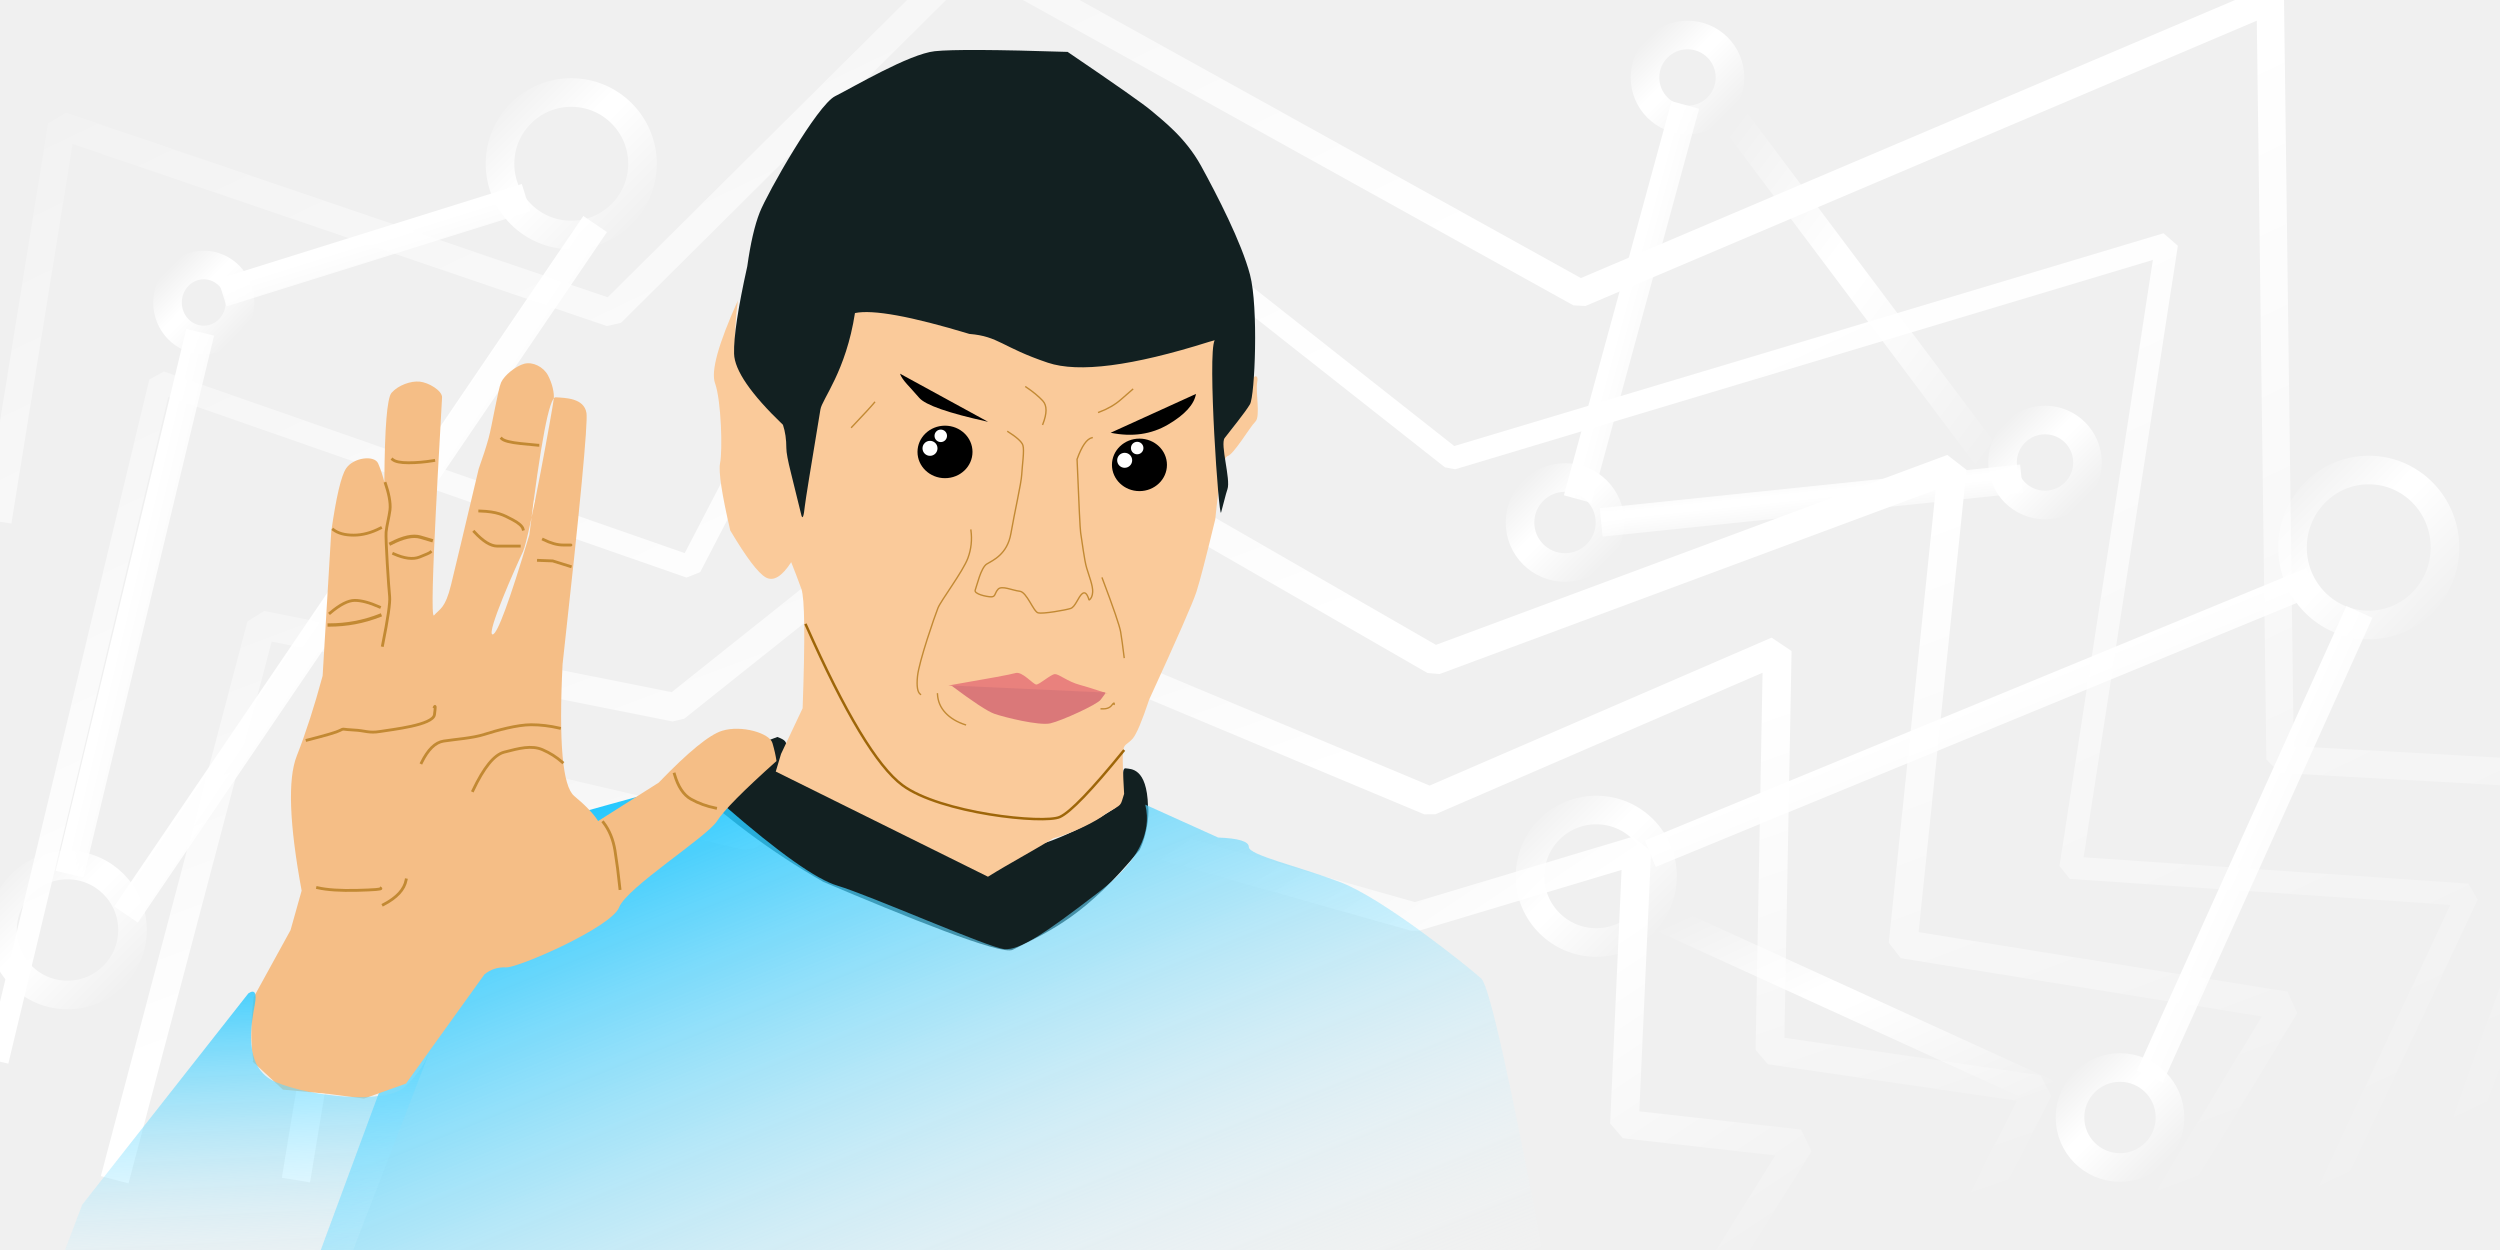
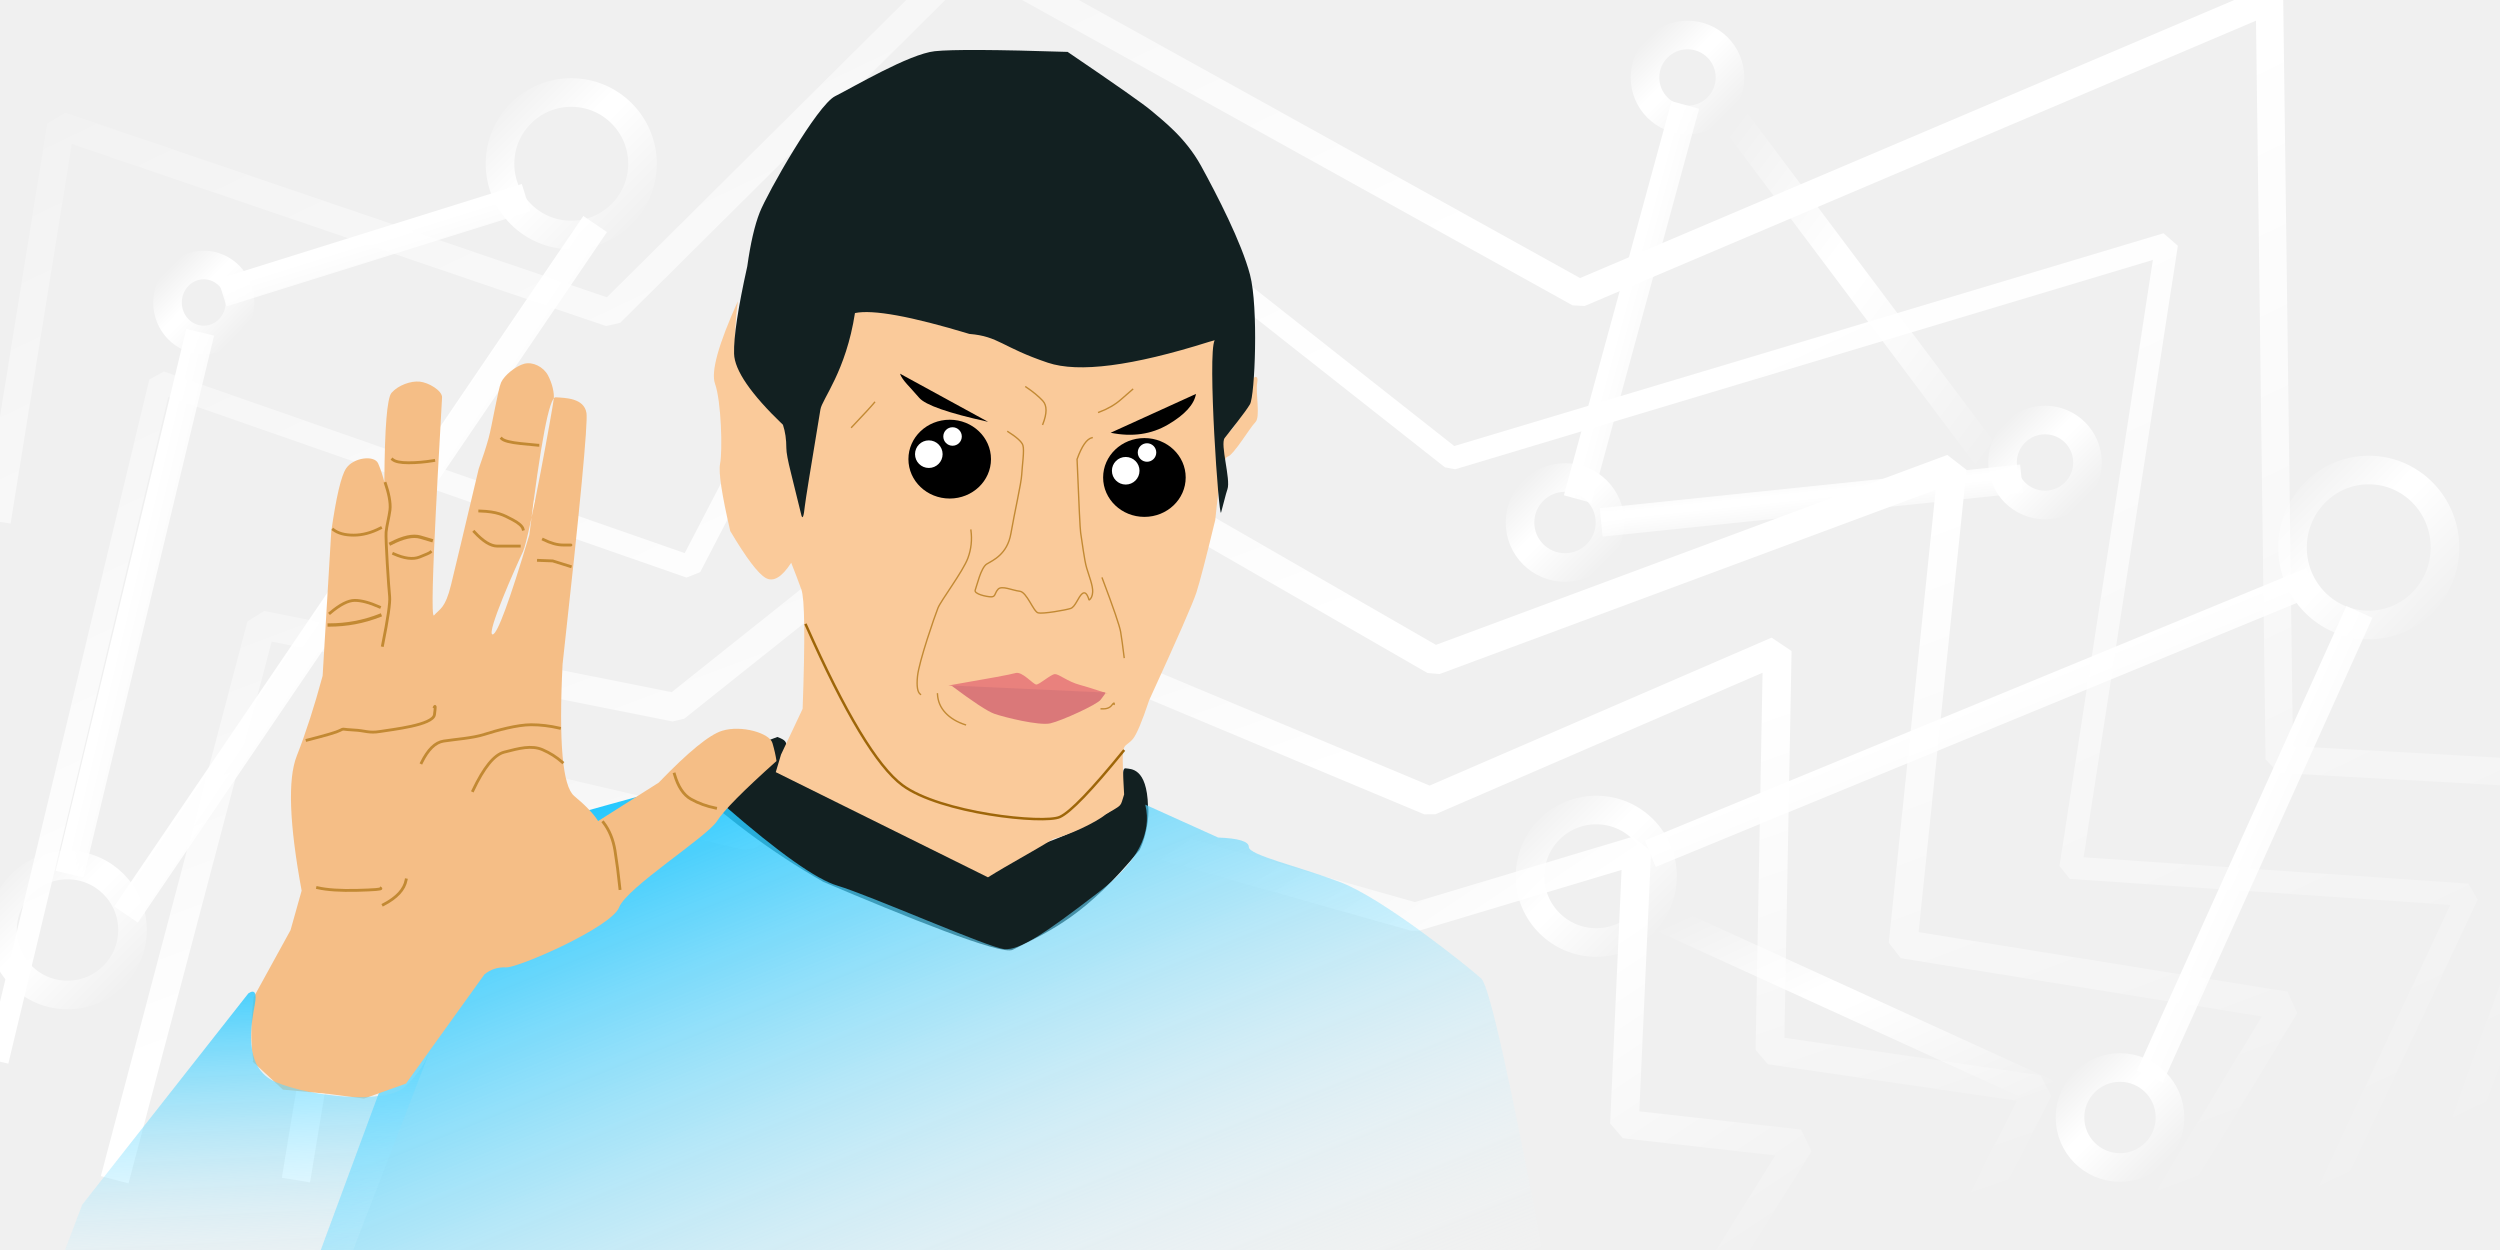
<svg xmlns="http://www.w3.org/2000/svg" width="1000pt" height="500pt" viewBox="0 0 1000 500">
  <defs>
    <linearGradient id="gradient0" gradientUnits="objectBoundingBox" x1="0" y1="0" x2="1" y2="1" spreadMethod="pad">
      <stop stop-color="#ffffff" offset="0.029" stop-opacity="0" />
      <stop stop-color="#ffffff" offset="0.397" stop-opacity="1" />
      <stop stop-color="#ffffff" offset="0.467" stop-opacity="1" />
      <stop stop-color="#ffffff" offset="0.95" stop-opacity="0" />
    </linearGradient>
    <linearGradient id="gradient1" gradientUnits="objectBoundingBox" x1="0" y1="0" x2="1" y2="1" spreadMethod="pad">
      <stop stop-color="#ffffff" offset="0.029" stop-opacity="0" />
      <stop stop-color="#ffffff" offset="0.397" stop-opacity="1" />
      <stop stop-color="#ffffff" offset="0.467" stop-opacity="1" />
      <stop stop-color="#ffffff" offset="0.95" stop-opacity="0" />
    </linearGradient>
    <linearGradient id="gradient2" gradientUnits="objectBoundingBox" x1="0" y1="0" x2="1" y2="1" spreadMethod="pad">
      <stop stop-color="#ffffff" offset="0.029" stop-opacity="0" />
      <stop stop-color="#ffffff" offset="0.397" stop-opacity="1" />
      <stop stop-color="#ffffff" offset="0.467" stop-opacity="1" />
      <stop stop-color="#ffffff" offset="0.95" stop-opacity="0" />
    </linearGradient>
    <linearGradient id="gradient3" gradientUnits="objectBoundingBox" x1="0" y1="0" x2="1" y2="1" spreadMethod="pad">
      <stop stop-color="#ffffff" offset="0.029" stop-opacity="0" />
      <stop stop-color="#ffffff" offset="0.397" stop-opacity="1" />
      <stop stop-color="#ffffff" offset="0.467" stop-opacity="1" />
      <stop stop-color="#ffffff" offset="0.95" stop-opacity="0" />
    </linearGradient>
    <linearGradient id="gradient4" gradientUnits="objectBoundingBox" x1="0" y1="0" x2="1" y2="1" spreadMethod="pad">
      <stop stop-color="#ffffff" offset="0.029" stop-opacity="0" />
      <stop stop-color="#ffffff" offset="0.397" stop-opacity="1" />
      <stop stop-color="#ffffff" offset="0.467" stop-opacity="1" />
      <stop stop-color="#ffffff" offset="0.95" stop-opacity="0" />
    </linearGradient>
    <linearGradient id="gradient5" gradientUnits="objectBoundingBox" x1="0" y1="0" x2="1" y2="1" spreadMethod="pad">
      <stop stop-color="#ffffff" offset="0.029" stop-opacity="0" />
      <stop stop-color="#ffffff" offset="0.397" stop-opacity="1" />
      <stop stop-color="#ffffff" offset="0.467" stop-opacity="1" />
      <stop stop-color="#ffffff" offset="0.95" stop-opacity="0" />
    </linearGradient>
    <linearGradient id="gradient6" gradientUnits="objectBoundingBox" x1="0" y1="0" x2="1" y2="1" spreadMethod="pad">
      <stop stop-color="#ffffff" offset="0.029" stop-opacity="0" />
      <stop stop-color="#ffffff" offset="0.397" stop-opacity="1" />
      <stop stop-color="#ffffff" offset="0.467" stop-opacity="1" />
      <stop stop-color="#ffffff" offset="0.95" stop-opacity="0" />
    </linearGradient>
    <linearGradient id="gradient7" gradientUnits="objectBoundingBox" x1="0" y1="0" x2="1" y2="1" spreadMethod="pad">
      <stop stop-color="#ffffff" offset="0.029" stop-opacity="0" />
      <stop stop-color="#ffffff" offset="0.397" stop-opacity="1" />
      <stop stop-color="#ffffff" offset="0.467" stop-opacity="1" />
      <stop stop-color="#ffffff" offset="0.95" stop-opacity="0" />
    </linearGradient>
    <linearGradient id="gradient8" gradientUnits="objectBoundingBox" x1="0" y1="0" x2="1" y2="1" spreadMethod="pad">
      <stop stop-color="#ffffff" offset="0.029" stop-opacity="0" />
      <stop stop-color="#ffffff" offset="0.397" stop-opacity="1" />
      <stop stop-color="#ffffff" offset="0.467" stop-opacity="1" />
      <stop stop-color="#ffffff" offset="0.95" stop-opacity="0" />
    </linearGradient>
    <linearGradient id="gradient9" gradientUnits="objectBoundingBox" x1="0" y1="0" x2="1" y2="1" spreadMethod="pad">
      <stop stop-color="#ffffff" offset="0.029" stop-opacity="0" />
      <stop stop-color="#ffffff" offset="0.397" stop-opacity="1" />
      <stop stop-color="#ffffff" offset="0.467" stop-opacity="1" />
      <stop stop-color="#ffffff" offset="0.95" stop-opacity="0" />
    </linearGradient>
    <linearGradient id="gradient10" gradientUnits="objectBoundingBox" x1="0" y1="0" x2="1" y2="1" spreadMethod="pad">
      <stop stop-color="#ffffff" offset="0.029" stop-opacity="0" />
      <stop stop-color="#ffffff" offset="0.397" stop-opacity="1" />
      <stop stop-color="#ffffff" offset="0.467" stop-opacity="1" />
      <stop stop-color="#ffffff" offset="0.95" stop-opacity="0" />
    </linearGradient>
    <linearGradient id="gradient11" gradientUnits="objectBoundingBox" x1="0" y1="0" x2="1" y2="1" spreadMethod="pad">
      <stop stop-color="#ffffff" offset="0.029" stop-opacity="0" />
      <stop stop-color="#ffffff" offset="0.397" stop-opacity="1" />
      <stop stop-color="#ffffff" offset="0.467" stop-opacity="1" />
      <stop stop-color="#ffffff" offset="0.95" stop-opacity="0" />
    </linearGradient>
    <linearGradient id="gradient12" gradientUnits="objectBoundingBox" x1="0" y1="0" x2="1" y2="1" spreadMethod="pad">
      <stop stop-color="#ffffff" offset="0.029" stop-opacity="0" />
      <stop stop-color="#ffffff" offset="0.397" stop-opacity="1" />
      <stop stop-color="#ffffff" offset="0.467" stop-opacity="1" />
      <stop stop-color="#ffffff" offset="0.95" stop-opacity="0" />
    </linearGradient>
    <linearGradient id="gradient13" gradientUnits="objectBoundingBox" x1="0" y1="0" x2="1" y2="1" spreadMethod="pad">
      <stop stop-color="#ffffff" offset="0.029" stop-opacity="0" />
      <stop stop-color="#ffffff" offset="0.397" stop-opacity="1" />
      <stop stop-color="#ffffff" offset="0.467" stop-opacity="1" />
      <stop stop-color="#ffffff" offset="0.95" stop-opacity="0" />
    </linearGradient>
    <linearGradient id="gradient14" gradientUnits="objectBoundingBox" x1="0" y1="0" x2="1" y2="1" spreadMethod="pad">
      <stop stop-color="#ffffff" offset="0.029" stop-opacity="0" />
      <stop stop-color="#ffffff" offset="0.397" stop-opacity="1" />
      <stop stop-color="#ffffff" offset="0.467" stop-opacity="1" />
      <stop stop-color="#ffffff" offset="0.95" stop-opacity="0" />
    </linearGradient>
    <linearGradient id="gradient15" gradientUnits="objectBoundingBox" x1="0" y1="0" x2="1" y2="1" spreadMethod="pad">
      <stop stop-color="#ffffff" offset="0.029" stop-opacity="0" />
      <stop stop-color="#ffffff" offset="0.397" stop-opacity="1" />
      <stop stop-color="#ffffff" offset="0.467" stop-opacity="1" />
      <stop stop-color="#ffffff" offset="0.95" stop-opacity="0" />
    </linearGradient>
    <linearGradient id="gradient16" gradientUnits="objectBoundingBox" x1="0" y1="0" x2="1" y2="1" spreadMethod="pad">
      <stop stop-color="#ffffff" offset="0.029" stop-opacity="0" />
      <stop stop-color="#ffffff" offset="0.397" stop-opacity="1" />
      <stop stop-color="#ffffff" offset="0.467" stop-opacity="1" />
      <stop stop-color="#ffffff" offset="0.95" stop-opacity="0" />
    </linearGradient>
    <linearGradient id="gradient17" gradientUnits="objectBoundingBox" x1="0" y1="0" x2="1" y2="1" spreadMethod="pad">
      <stop stop-color="#ffffff" offset="0.029" stop-opacity="0" />
      <stop stop-color="#ffffff" offset="0.397" stop-opacity="1" />
      <stop stop-color="#ffffff" offset="0.467" stop-opacity="1" />
      <stop stop-color="#ffffff" offset="0.95" stop-opacity="0" />
    </linearGradient>
    <linearGradient id="gradient18" gradientUnits="objectBoundingBox" x1="0" y1="0" x2="1" y2="1" spreadMethod="pad">
      <stop stop-color="#ffffff" offset="0.029" stop-opacity="0" />
      <stop stop-color="#ffffff" offset="0.397" stop-opacity="1" />
      <stop stop-color="#ffffff" offset="0.467" stop-opacity="1" />
      <stop stop-color="#ffffff" offset="0.95" stop-opacity="0" />
    </linearGradient>
    <linearGradient id="gradient19" gradientUnits="objectBoundingBox" x1="0" y1="0" x2="1" y2="1" spreadMethod="pad">
      <stop stop-color="#ffffff" offset="0.029" stop-opacity="0" />
      <stop stop-color="#ffffff" offset="0.397" stop-opacity="1" />
      <stop stop-color="#ffffff" offset="0.467" stop-opacity="1" />
      <stop stop-color="#ffffff" offset="0.95" stop-opacity="0" />
    </linearGradient>
    <linearGradient id="gradient20" gradientUnits="objectBoundingBox" x1="0" y1="0" x2="1" y2="1" spreadMethod="pad">
      <stop stop-color="#ffffff" offset="0.029" stop-opacity="0" />
      <stop stop-color="#ffffff" offset="0.397" stop-opacity="1" />
      <stop stop-color="#ffffff" offset="0.467" stop-opacity="1" />
      <stop stop-color="#ffffff" offset="0.95" stop-opacity="0" />
    </linearGradient>
    <linearGradient id="gradient21" gradientUnits="objectBoundingBox" x1="0" y1="0" x2="1" y2="1" spreadMethod="pad">
      <stop stop-color="#ffffff" offset="0.029" stop-opacity="0" />
      <stop stop-color="#ffffff" offset="0.397" stop-opacity="1" />
      <stop stop-color="#ffffff" offset="0.467" stop-opacity="1" />
      <stop stop-color="#ffffff" offset="0.95" stop-opacity="0" />
    </linearGradient>
    <linearGradient id="gradient22" gradientUnits="objectBoundingBox" x1="0" y1="0" x2="1" y2="1" spreadMethod="pad">
      <stop stop-color="#ffffff" offset="0.029" stop-opacity="0" />
      <stop stop-color="#ffffff" offset="0.397" stop-opacity="1" />
      <stop stop-color="#ffffff" offset="0.467" stop-opacity="1" />
      <stop stop-color="#ffffff" offset="0.95" stop-opacity="0" />
    </linearGradient>
    <linearGradient id="gradient23" gradientUnits="objectBoundingBox" x1="0" y1="0" x2="1" y2="1" spreadMethod="pad">
      <stop stop-color="#00bfff" offset="0.07" stop-opacity="1" />
      <stop stop-color="#ffffff" offset="1" stop-opacity="0" />
    </linearGradient>
    <linearGradient id="gradient24" gradientUnits="objectBoundingBox" x1="0.629" y1="-0.426" x2="0.787" y2="2.109" spreadMethod="pad">
      <stop stop-color="#00bfff" offset="0.07" stop-opacity="1" />
      <stop stop-color="#ffffff" offset="0.628" stop-opacity="0" />
    </linearGradient>
  </defs>
  <path id="shape0" transform="translate(0, 25.63605)" fill="none" stroke="url(#gradient0)" stroke-width="9" stroke-linecap="square" stroke-linejoin="bevel" d="M0 394.401L64.09 127.194L276.08 201.144L380.597 0L580.755 157.76L866.696 71.978L828.241 321.437L986.988 332.283L928.814 456.519L1000 474.364" />
-   <path id="shape1" transform="translate(0, -17.74803)" fill="none" stroke="url(#gradient1)" stroke-width="11" stroke-linecap="square" stroke-linejoin="bevel" d="M0 220.864L24.65 68.034L244.528 142.97L388.485 0L632.027 135.082L908.108 17.748L912.052 321.437L1036.29 328.339L982.058 478.211L1032.34 499.903" />
+   <path id="shape1" transform="translate(-0.3193653, -17.74803)" fill="none" stroke="url(#gradient1)" stroke-width="11" stroke-linecap="square" stroke-linejoin="bevel" d="M0 220.864L24.65 68.034L244.528 142.97L388.485 0L632.027 135.082L908.108 17.748L912.052 321.437L1036.29 328.339L982.058 478.211L1032.34 499.903" />
  <path id="shape2" transform="translate(47.32808, 170.5783)" fill="none" stroke="url(#gradient2)" stroke-width="11.44" stroke-linecap="square" stroke-linejoin="bevel" d="M0 295.801L57.188 79.422L222.836 112.404L363.835 0L526.525 93.67L733.585 16.762L713.865 207.06L866.696 231.71L807.535 329.422" />
  <path id="shape3" transform="translate(119.3062, 260.3045)" fill="none" stroke="url(#gradient3)" stroke-width="11.44" stroke-linecap="square" stroke-linejoin="bevel" d="M663.579 239.696L696.117 175.508L588.643 159.732L591.601 0L452.575 60.146L313.549 1.972L179.452 73.95L27.608 38.454L0 206.074" />
  <path id="shape4" transform="translate(454.5468, 335.2406)" fill="none" stroke="url(#gradient4)" stroke-width="11.44" stroke-linecap="square" stroke-linejoin="bevel" d="M230.724 177.48L265.234 122.264L195.228 114.376L200.158 4.93L111.418 31.552L0 0" />
  <circle id="shape5" transform="translate(801, 168)" r="17" cx="17" cy="17" fill="none" stroke="url(#gradient5)" stroke-width="11.44" stroke-linecap="square" stroke-linejoin="bevel" />
  <circle id="shape6" transform="translate(608, 191)" r="18" cx="18" cy="18" fill="none" stroke="url(#gradient6)" stroke-width="11.44" stroke-linecap="square" stroke-linejoin="bevel" />
  <ellipse id="shape7" transform="translate(67, 106)" rx="14.5" ry="15" cx="14.5" cy="15" fill="none" stroke="url(#gradient7)" stroke-width="11.44" stroke-linecap="square" stroke-linejoin="bevel" />
  <circle id="shape8" transform="translate(828, 427)" r="20" cx="20" cy="20" fill="none" stroke="url(#gradient8)" stroke-width="11.44" stroke-linecap="square" stroke-linejoin="bevel" />
  <circle id="shape9" transform="translate(658, 14)" r="17" cx="17" cy="17" fill="none" stroke="url(#gradient9)" stroke-width="11.44" stroke-linecap="square" stroke-linejoin="bevel" />
  <circle id="shape10" transform="translate(1, 346)" r="26" cx="26" cy="26" fill="none" stroke="url(#gradient10)" stroke-width="11.44" stroke-linecap="square" stroke-linejoin="bevel" />
  <circle id="shape11" transform="translate(612, 324)" r="26.5" cx="26.5" cy="26.5" fill="none" stroke="url(#gradient11)" stroke-width="11.44" stroke-linecap="square" stroke-linejoin="bevel" />
  <ellipse id="shape12" transform="translate(917, 188)" rx="30.5" ry="31" cx="30.5" cy="31" fill="none" stroke="url(#gradient12)" stroke-width="11.44" stroke-linecap="square" stroke-linejoin="bevel" />
  <circle id="shape13" transform="translate(200, 37)" r="28.5" cx="28.5" cy="28.5" fill="none" stroke="url(#gradient13)" stroke-width="11.44" stroke-linecap="square" stroke-linejoin="bevel" />
  <path id="shape14" transform="translate(632.5801, 47.51138)" fill="none" stroke="url(#gradient14)" stroke-width="11.44" stroke-linecap="square" stroke-linejoin="bevel" d="M40.045 0L0 146.607" />
  <path id="shape15" transform="translate(646.1547, 192.0817)" fill="none" stroke="url(#gradient15)" stroke-width="11.44" stroke-linecap="square" stroke-linejoin="bevel" d="M0 16.29L156.788 0" />
  <path id="shape16" transform="translate(690.9512, 44.11771)" fill="none" stroke="url(#gradient16)" stroke-width="11.44" stroke-linecap="square" stroke-linejoin="bevel" d="M109.955 146.607L0 0" />
  <path id="shape17" transform="translate(94.34402, 80.76934)" fill="none" stroke="url(#gradient17)" stroke-width="11.44" stroke-linecap="square" stroke-linejoin="bevel" d="M0 34.615L110.634 0" />
  <path id="shape18" transform="translate(53.61998, 94.34402)" fill="none" stroke="url(#gradient18)" stroke-width="11.44" stroke-linecap="square" stroke-linejoin="bevel" d="M181.222 0L0 266.742" />
  <path id="shape19" transform="translate(29.18556, 138.4617)" fill="none" stroke="url(#gradient19)" stroke-width="11.44" stroke-linecap="square" stroke-linejoin="bevel" d="M0 205.656L49.548 0" />
  <path id="shape20" transform="translate(665.4042, 234.6934)" fill="none" stroke="url(#gradient20)" stroke-width="11.44" stroke-linecap="square" stroke-linejoin="bevel" d="M0 104.601L254.031 0" />
  <path id="shape21" transform="translate(862.3006, 250)" fill="none" stroke="url(#gradient21)" stroke-width="11.44" stroke-linecap="square" stroke-linejoin="bevel" d="M79.11 0L0 175.437" />
  <path id="shape22" transform="translate(663.6462, 366.5437)" fill="none" stroke="url(#gradient22)" stroke-width="11.44" stroke-linecap="square" stroke-linejoin="bevel" d="M161.736 73.836L0 0" />
  <path id="shape0" transform="translate(271.727, 294.7849)" fill="#122021" fill-rule="evenodd" stroke="#000000" stroke-opacity="0" stroke-width="0" stroke-linecap="square" stroke-linejoin="bevel" d="M187.474 27.679C187.052 12.137 180.494 12.875 178.593 12.558C175.743 12.083 180.018 24.433 173.843 28.708C167.668 32.983 149.143 42.959 139.643 43.909C130.143 44.859 127.292 44.859 122.067 44.859C116.842 44.859 62.216 28.708 48.441 13.033C39.258 2.583 45.999 2.574 39.226 0L0 14.926C17.47 31.654 36.678 46.004 57.623 57.977C90.221 71.806 128.912 87.534 133.369 85.128C149.303 77.192 162.901 71.04 184.129 45.189C187.847 37.439 187.895 28.662 187.474 27.679Z" />
-   <path id="shape01" transform="translate(285.5486, 106.0004)" fill="#faca9a" fill-rule="evenodd" stroke="#000000" stroke-opacity="0" stroke-width="0" stroke-linecap="square" stroke-linejoin="bevel" d="M26.869 195.579L35.505 177.291C36.521 149.182 36.352 133.264 34.997 129.539C33.643 125.814 32.288 122.258 30.933 118.871C27.208 124.629 23.821 126.661 20.773 124.967C17.726 123.274 12.984 117.009 6.55 106.171C3.163 91.609 1.808 82.634 2.486 79.248C3.502 74.168 2.994 54.356 0.454 47.244C-1.24 42.502 1.808 31.496 9.598 14.224C7.566 29.464 8.412 39.624 12.137 44.704C15.863 49.784 21.281 56.388 28.393 64.516L34.489 88.899L52.269 0L157.425 26.416L200.604 20.32L203.652 68.072C205.992 67.228 207.917 65.171 209.426 61.901C211.689 56.997 214.451 55.676 214.451 50.017C214.451 44.358 218.103 42.66 217.348 46.81C216.594 50.96 218.736 60.581 216.594 62.656C214.451 64.731 207.917 75.86 205.464 76.426C203.83 76.803 202.195 85.229 200.56 101.703C196.913 116.794 194.398 126.477 193.015 130.752C191.631 135.028 185.344 149.364 174.151 173.761C171.259 182.438 169.058 187.657 167.549 189.417C165.286 192.058 163.776 191.304 163.588 195.265C163.462 197.906 163.633 203.334 164.101 211.55C162.412 216.687 163.745 215.343 156.943 219.39C152.868 222.756 141.928 227.889 135.807 229.276C126.972 234.778 118.473 239.185 109.639 244.687L24.754 202.622C24.754 202.622 25.459 200.274 26.869 195.579Z" />
+   <path id="shape01" transform="translate(285.5486, 106.2383)" fill="#faca9a" fill-rule="evenodd" stroke="#000000" stroke-opacity="0" stroke-width="0" stroke-linecap="square" stroke-linejoin="bevel" d="M26.869 195.579L35.505 177.291C36.521 149.182 36.352 133.264 34.997 129.539C33.643 125.814 32.288 122.258 30.933 118.871C27.208 124.629 23.821 126.661 20.773 124.967C17.726 123.274 12.984 117.009 6.55 106.171C3.163 91.609 1.808 82.634 2.486 79.248C3.502 74.168 2.994 54.356 0.454 47.244C-1.24 42.502 1.808 31.496 9.598 14.224C7.566 29.464 8.412 39.624 12.137 44.704C15.863 49.784 21.281 56.388 28.393 64.516L34.489 88.899L52.269 0L157.425 26.416L200.604 20.32L203.652 68.072C205.992 67.228 207.917 65.171 209.426 61.901C211.689 56.997 214.451 55.676 214.451 50.017C214.451 44.358 218.103 42.66 217.348 46.81C216.594 50.96 218.736 60.581 216.594 62.656C214.451 64.731 207.917 75.86 205.464 76.426C203.83 76.803 202.195 85.229 200.56 101.703C196.913 116.794 194.398 126.477 193.015 130.752C191.631 135.028 185.344 149.364 174.151 173.761C171.259 182.438 169.058 187.657 167.549 189.417C165.286 192.058 163.776 191.304 163.588 195.265C163.462 197.906 163.633 203.334 164.101 211.55C162.412 216.687 163.745 215.343 156.943 219.39C152.868 222.756 141.928 227.889 135.807 229.276C126.972 234.778 118.473 239.185 109.639 244.687L24.754 202.622C24.754 202.622 25.459 200.274 26.869 195.579Z" />
  <path id="shape1" transform="translate(444.2516, 157.5671)" fill="#000000" fill-rule="evenodd" stroke="#000000" stroke-opacity="0" stroke-width="0" stroke-linecap="square" stroke-linejoin="bevel" d="M0 15.538C8.608 17.289 16.267 16.194 22.979 12.255C29.69 8.316 33.41 4.231 34.139 0" />
  <path id="shape2" transform="translate(359.997, 149.4699)" fill="#000000" fill-rule="evenodd" stroke="#000000" stroke-opacity="0" stroke-width="0" stroke-linecap="square" stroke-linejoin="bevel" d="M35.234 19.258C19.331 15.757 10.14 12.547 7.66 9.629C3.939 5.252 0.875 2.626 0 0" />
  <path id="shape4" transform="translate(322.3766, 250)" fill="none" stroke="#9e6609" stroke-width="1" stroke-linecap="square" stroke-linejoin="bevel" d="M0 0C15.63 35.226 28.493 56.583 38.587 64.073C53.729 75.307 95.248 79.703 101.597 76.773C105.831 74.819 114.297 66.027 126.997 50.396" />
  <path id="shape23" transform="translate(390.0378, 172.6342)" fill="none" stroke="#c28933" stroke-width="0.56" stroke-linecap="square" stroke-linejoin="bevel" d="M46.804 2.444C44.7 2.88 42.694 5.756 40.785 11.072C41.529 29.374 42.008 39.166 42.221 40.449C42.863 44.297 43.664 51.352 44.626 54.558C45.588 57.765 47.192 61.773 47.031 64.178C46.924 65.782 46.443 66.851 45.588 67.385C44.84 64.82 43.931 63.965 42.863 64.82C41.259 66.102 40.137 70.111 38.213 70.752C36.289 71.393 27.15 72.997 25.226 72.516C23.302 72.035 20.737 64.178 17.851 63.858C14.965 63.537 10.636 61.453 9.193 63.056C7.75 64.659 8.231 66.102 6.467 66.102C4.703 66.102 -0.588 64.98 0.054 63.377C0.695 61.773 2.298 54.398 4.703 52.955C7.108 51.512 12.88 49.107 14.323 40.77C15.766 32.432 18.492 20.568 18.652 17.201C18.813 13.834 19.775 7.581 19.133 5.496C18.706 4.107 16.694 2.275 13.097 0" />
  <path id="shape24" transform="translate(366.8464, 212.0511)" fill="none" stroke="#c28933" stroke-width="0.56" stroke-linecap="square" stroke-linejoin="bevel" d="M1.348 65.692C0.15 64.893 -0.25 62.497 0.15 58.504C0.749 52.514 7.138 34.144 8.336 31.149C9.534 28.154 18.32 16.573 20.317 11.182C21.648 7.588 22.047 3.86 21.515 0" />
  <path id="shape25" transform="translate(440.8746, 231.2196)" fill="none" stroke="#c28933" stroke-width="0.56" stroke-linecap="square" stroke-linejoin="bevel" d="M0 0C4.526 11.98 6.989 19.169 7.388 21.564C7.787 23.961 8.253 27.355 8.786 31.748" />
  <path id="shape26" transform="translate(410.3249, 154.7454)" fill="none" stroke="#c28933" stroke-width="0.56" stroke-linecap="square" stroke-linejoin="bevel" d="M6.789 14.975C8.519 10.583 8.519 7.454 6.789 5.591C5.058 3.727 2.795 1.864 0 0" />
  <path id="shape27" transform="translate(439.4769, 155.7437)" fill="none" stroke="#c28933" stroke-width="0.56" stroke-linecap="square" stroke-linejoin="bevel" d="M0 9.185C3.594 7.854 6.589 6.123 8.985 3.993C11.381 1.864 12.912 0.532 13.578 0" />
  <path id="shape28" transform="translate(340.6395, 160.9352)" fill="none" stroke="#c28933" stroke-width="0.56" stroke-linecap="square" stroke-linejoin="bevel" d="M0 9.984C5.058 4.659 8.12 1.331 9.185 0" />
  <path id="shape29" transform="translate(374.983, 277.5433)" fill="none" stroke="#c28933" stroke-width="0.56" stroke-linecap="square" stroke-linejoin="bevel" d="M0 0C0.133 2.929 1.198 5.458 3.195 7.588C5.191 9.717 7.854 11.315 11.182 12.38" />
  <path id="shape30" transform="translate(440.4753, 281.223)" fill="none" stroke="#c28933" stroke-width="0.56" stroke-linecap="square" stroke-linejoin="bevel" d="M0 2.31C1.997 2.444 3.394 1.978 4.193 0.913C4.992 -0.152 5.325 -0.285 5.191 0.513" />
  <path id="shape02" transform="translate(293.615, 19.98862)" fill="#122021" fill-rule="evenodd" stroke="#000000" stroke-opacity="0" stroke-width="0" stroke-linecap="square" stroke-linejoin="bevel" d="M190 116.748C159.284 126.44 137.79 129.223 125.518 125.096C107.11 118.905 105.943 114.541 94.141 113.581C70.798 106.519 55.541 103.737 48.37 105.233C44.799 128.517 35.145 139.779 34.552 143.807C30.604 167.573 28.524 180.472 28.313 182.505C27.89 186.572 27.439 187.805 26.959 186.205C24.766 177.225 23.364 171.531 22.755 169.124C21.536 164.311 20.926 161.028 20.926 159.277C20.926 155.773 20.472 152.659 19.564 149.934C6.715 137.611 0.198 128.129 0.013 121.487C-0.171 114.844 1.588 103.204 5.292 86.566C6.583 77.341 8.244 70.145 10.274 64.978C13.318 57.229 33.245 22.08 40.441 18.482C47.637 14.884 70.055 1.599 80.295 0.492C87.122 -0.246 104.835 -0.154 133.434 0.769C152.992 14.053 164.155 21.895 166.923 24.294C171.074 27.892 180.484 34.811 186.85 46.435C193.216 58.059 202.948 76.879 206.385 89.887C209.822 102.895 208.322 138.376 206.385 141.698C204.448 145.019 198.167 152.682 196.26 155.204C194.353 157.726 198.751 171.81 197.367 175.685C196.675 177.622 195.695 181.994 194.818 185.018C193.941 188.041 189.286 121.404 192.253 116.111" />
  <path id="shape03" transform="translate(379.3258, 269.1397)" fill="#e9817d" fill-rule="evenodd" stroke="#000000" stroke-opacity="0" stroke-width="0" stroke-linecap="square" stroke-linejoin="bevel" d="M0 5.065C16.138 2.285 25.095 0.625 26.87 0.085C29.533 -0.726 33.875 4.552 35.149 4.668C36.422 4.784 41.053 0.5 42.674 0.5C44.295 0.5 47.768 3.51 52.515 4.784C57.262 6.057 63.138 8.211 63.833 8.211C64.527 8.211 55.641 7.794 54.367 7.794C53.094 7.794 52.793 9.233 0 5.065Z" />
  <path id="shape11" transform="translate(380.4854, 274.196)" fill="#da7879" fill-rule="evenodd" stroke="#000000" stroke-opacity="0" stroke-width="0" stroke-linecap="square" stroke-linejoin="bevel" d="M0 0C8.815 6.59 14.549 10.355 17.201 11.296C21.181 12.709 35.173 16.174 39.666 15.148C44.159 14.121 58.536 7.574 59.82 5.648C61.104 3.723 62.644 2.696 60.59 2.696C58.536 2.696 58.536 2.696 0 0Z" />
-   <ellipse id="shape04" transform="matrix(1 0 0 1 367 170.2684)" rx="11" ry="10.5" cx="11" cy="10.5" fill="#000000" fill-rule="evenodd" stroke="#000000" stroke-opacity="0" stroke-width="0" stroke-linecap="square" stroke-linejoin="bevel" />
-   <ellipse id="shape01" transform="matrix(0.9999999 0 0 0.9999999 444.7793 175.4445)" rx="11" ry="10.5" cx="11" cy="10.5" fill="#000000" fill-rule="evenodd" stroke="#000000" stroke-opacity="0" stroke-width="0" stroke-linecap="square" stroke-linejoin="bevel" />
-   <circle id="shape05" transform="translate(373.8061, 171.8324)" r="2.5" cx="2.5" cy="2.5" fill="#ffffff" fill-rule="evenodd" stroke="#000000" stroke-opacity="0" stroke-width="0" stroke-linecap="square" stroke-linejoin="bevel" />
-   <circle id="shape12" transform="translate(369, 176.3347)" r="3" cx="3" cy="3" fill="#ffffff" fill-rule="evenodd" stroke="#000000" stroke-opacity="0" stroke-width="0" stroke-linecap="square" stroke-linejoin="bevel" />
-   <circle id="shape02" transform="matrix(1 0 0 1 446.8683 181.1242)" r="3" cx="3" cy="3" fill="#ffffff" fill-rule="evenodd" stroke="#000000" stroke-opacity="0" stroke-width="0" stroke-linecap="square" stroke-linejoin="bevel" />
-   <circle id="shape03" transform="matrix(1 0 0 1 452.3717 176.7218)" r="2.5" cx="2.5" cy="2.5" fill="#ffffff" fill-rule="evenodd" stroke="#000000" stroke-opacity="0" stroke-width="0" stroke-linecap="square" stroke-linejoin="bevel" />
+   <ellipse id="shape04" transform="matrix(1 0 0 1 363.3679 167.8916)" rx="16.513" ry="15.762" cx="16.513" cy="15.762" fill="#000000" fill-rule="evenodd" stroke="#000000" stroke-opacity="0" stroke-width="0" stroke-linecap="square" stroke-linejoin="bevel" />
+   <circle id="shape05" transform="translate(377.3197, 170.8969)" r="3.7" cx="3.7" cy="3.7" fill="#ffffff" fill-rule="evenodd" stroke="#000000" stroke-opacity="0" stroke-width="0" stroke-linecap="square" stroke-linejoin="bevel" />
+   <circle id="shape12" transform="translate(366.008, 176.1477)" r="5.519" cx="5.519" cy="5.519" fill="#ffffff" fill-rule="evenodd" stroke="#000000" stroke-opacity="0" stroke-width="0" stroke-linecap="square" stroke-linejoin="bevel" />
  <path id="shape06" transform="translate(124.5131, 311.9876)" fill="url(#gradient23)" fill-rule="evenodd" stroke="#000000" stroke-opacity="0" stroke-width="0" stroke-linecap="square" stroke-linejoin="bevel" d="M492.414 188.012C479.258 118.428 471.114 82.226 467.981 79.406C463.283 75.178 428.983 47.456 411.598 40.878C394.213 34.3 375.017 30.071 375.017 26.782C375.017 24.589 370.922 23.336 362.733 23.023L333.601 9.867C336.42 21.457 330.312 33.047 315.277 44.637C292.723 62.022 283.326 68.13 277.218 67.66C271.11 67.19 223.184 46.046 210.498 42.288C202.04 39.782 187.005 29.131 165.391 10.337L154.584 0L76.587 21.614L30.071 116.995L0 198.281" />
  <path id="shape07" transform="translate(100.5275, 145.2953)" fill="#f5be86" fill-rule="evenodd" stroke="#000000" stroke-opacity="0" stroke-width="0" stroke-linecap="square" stroke-linejoin="bevel" d="M0.929 253.626L15.684 226.773L20.129 210.97C15.191 184.304 14.532 166.361 18.154 157.143C21.775 147.925 25.232 137.225 28.524 125.044L31.981 67.266C33.956 53.439 35.931 45.044 37.907 42.081C40.87 37.636 49.265 36.648 50.746 40.105C51.734 42.41 52.557 44.879 53.215 47.513C53.347 25.747 54.308 13.85 56.095 11.824C58.777 8.785 63.783 6.997 67.359 7.355C70.934 7.712 76.298 10.93 76.298 13.612C76.298 16.294 70.756 103.54 73.08 100.858C75.404 98.177 77.549 98.177 79.874 88.701C81.423 82.384 85.118 66.889 90.958 42.217C92.627 37.569 93.938 33.517 94.891 30.06C96.322 24.875 98.646 10.573 99.897 7.712C101.149 4.852 105.797 1.097 109.194 0.203C112.591 -0.691 116.882 1.455 118.67 4.852C120.457 8.249 121.172 11.824 120.994 14.148C120.815 16.473 111.21 70.049 108.645 75.411C106.08 80.774 93.722 108.478 96.52 108.478C98.386 108.478 103.282 95.202 111.21 68.65C115.717 31.81 119.215 13.468 121.702 13.623C125.433 13.856 133.127 13.856 134.06 19.919C134.681 23.96 131.495 57.458 124.5 120.412C122.946 151.656 124.5 169.22 129.163 173.107C133.826 176.993 137.013 180.335 138.723 183.133L162.972 167.744C174.785 155.464 183.257 148.547 188.387 146.992C196.081 144.661 207.273 147.925 208.439 151.889C209.216 154.531 209.76 156.941 210.071 159.117C196.858 170.93 188.931 178.936 186.288 183.133C182.324 189.428 150.148 209.713 147.117 217.641C144.086 225.568 106.78 241.89 101.883 241.656C98.619 241.501 95.743 242.434 93.256 244.454L61.863 288.146L45.053 294.149L31.546 292.348L12.635 290.547L0.329 279.141C1.829 280.341 -1.523 274.219 0.929 253.626Z" />
  <path id="shape31" transform="translate(168.5952, 289.8991)" fill="none" stroke="#c28933" stroke-width="1.14" stroke-linecap="square" stroke-linejoin="bevel" d="M0 15.187C2.563 9.932 5.511 7.049 8.843 6.536C13.841 5.767 20.378 5.383 25.183 3.845C29.99 2.307 38.256 0 43.831 0C47.548 0 51.328 0.449 55.173 1.346" />
  <path id="shape32" transform="translate(122.8419, 282.5391)" fill="none" stroke="#c28933" stroke-width="1.14" stroke-linecap="square" stroke-linejoin="bevel" d="M0 13.512C7.561 11.589 11.919 10.308 13.072 9.667C14.803 8.706 14.034 9.282 18.647 9.475C23.261 9.667 24.607 10.82 29.221 10.051C33.834 9.282 50.367 7.552 50.944 3.323C51.328 0.503 51.328 -0.522 50.944 0.247" />
  <path id="shape33" transform="translate(189.165, 298.9462)" fill="none" stroke="#c28933" stroke-width="1.14" stroke-linecap="square" stroke-linejoin="bevel" d="M0 17.29C4.357 8.062 8.523 2.936 12.496 1.911C18.455 0.373 23.453 -0.973 27.875 0.949C30.823 2.231 33.45 3.897 35.757 5.948" />
  <path id="shape34" transform="translate(153.0168, 193.3969)" fill="none" stroke="#c28933" stroke-width="1.14" stroke-linecap="square" stroke-linejoin="bevel" d="M0 64.73C2.152 54.056 3.099 47.556 2.841 45.232C2.453 41.745 1.162 21.989 1.42 19.406C1.679 16.824 2.583 13.595 2.97 10.626C3.357 7.656 2.318 3.357 1.156 0" />
  <path id="shape35" transform="translate(132.0331, 240.1599)" fill="none" stroke="#c28933" stroke-width="1.14" stroke-linecap="square" stroke-linejoin="bevel" d="M0 5.044C3.948 1.681 7.238 0 9.87 0C12.502 0 15.791 0.877 19.739 2.632" />
  <path id="shape36" transform="translate(133.3491, 211.2091)" fill="none" stroke="#c28933" stroke-width="1.14" stroke-linecap="square" stroke-linejoin="bevel" d="M0 0.658C1.901 2.12 4.606 2.851 8.115 2.851C11.624 2.851 15.207 1.901 18.862 0" />
  <path id="shape37" transform="translate(157.0361, 183.7936)" fill="none" stroke="#c28933" stroke-width="1.14" stroke-linecap="square" stroke-linejoin="bevel" d="M0 0C1.024 0.877 3.144 1.316 6.36 1.316C9.577 1.316 12.94 1.024 16.449 0.439" />
  <path id="shape38" transform="translate(157.4747, 220.8594)" fill="none" stroke="#c28933" stroke-width="1.14" stroke-linecap="square" stroke-linejoin="bevel" d="M0 0.658C4.24 2.559 7.676 2.997 10.308 1.974C12.94 0.95 14.402 0.292 14.695 0" />
  <path id="shape39" transform="translate(200.6815, 175.4593)" fill="none" stroke="#c28933" stroke-width="1.14" stroke-linecap="square" stroke-linejoin="bevel" d="M0 0C0.877 0.877 3.436 1.535 7.676 1.974C11.917 2.413 14.183 2.632 14.475 2.632" />
  <path id="shape40" transform="translate(189.7153, 212.7444)" fill="none" stroke="#c28933" stroke-width="1.14" stroke-linecap="square" stroke-linejoin="bevel" d="M0 0C3.509 3.802 6.58 5.702 9.212 5.702C11.844 5.702 14.768 5.702 17.985 5.702" />
  <path id="shape41" transform="translate(191.9086, 204.4101)" fill="none" stroke="#c28933" stroke-width="1.14" stroke-linecap="square" stroke-linejoin="bevel" d="M0 0C7.018 0.219 9.431 1.535 13.159 3.509C15.645 4.825 17.034 6.068 17.327 7.238" />
  <path id="shape42" transform="translate(215.3763, 224.1492)" fill="none" stroke="#c28933" stroke-width="1.14" stroke-linecap="square" stroke-linejoin="bevel" d="M0 0C3.802 0.146 5.702 0.219 5.702 0.219L12.721 2.413" />
  <path id="shape43" transform="translate(217.3502, 215.8149)" fill="none" stroke="#c28933" stroke-width="1.14" stroke-linecap="square" stroke-linejoin="bevel" d="M0 0C2.924 1.462 5.556 2.193 7.896 2.193C10.235 2.193 11.259 2.193 10.966 2.193" />
  <path id="shape44" transform="translate(153.3362, 351.9703)" fill="none" stroke="#c28933" stroke-width="1.14" stroke-linecap="square" stroke-linejoin="bevel" d="M0 9.893C5.38 7.116 8.417 3.818 9.112 0" />
  <path id="shape45" transform="translate(127.0425, 355.0943)" fill="none" stroke="#c28933" stroke-width="1.14" stroke-linecap="square" stroke-linejoin="bevel" d="M0 0C3.818 0.868 9.112 1.215 15.88 1.041C22.649 0.868 25.773 0.607 25.252 0.26" />
  <path id="shape46" transform="translate(269.7729, 309.6399)" fill="none" stroke="#c28933" stroke-width="1.14" stroke-linecap="square" stroke-linejoin="bevel" d="M0 0C1.43 5.006 3.635 8.343 6.615 10.011C9.594 11.68 12.872 12.872 16.447 13.587" />
  <path id="shape47" transform="translate(241.3475, 328.9477)" fill="none" stroke="#c28933" stroke-width="1.14" stroke-linecap="square" stroke-linejoin="bevel" d="M0 0C2.384 3.099 3.933 6.853 4.648 11.263C5.363 15.673 6.019 20.738 6.615 26.459" />
  <path id="shape48" transform="translate(156.3219, 214.5256)" fill="none" stroke="#c28933" stroke-width="1.33" stroke-linecap="square" stroke-linejoin="bevel" d="M0 2.888C4.963 0.321 8.898 -0.535 11.808 0.321C14.717 1.176 16.171 1.604 16.171 1.604" />
  <path id="shape49" transform="translate(131.6801, 246.1621)" fill="none" stroke="#c28933" stroke-width="1.33" stroke-linecap="square" stroke-linejoin="bevel" d="M0 3.838C7.016 3.838 13.775 2.559 20.278 0" />
  <path id="shape08" transform="matrix(1 0 0 1 20.64173 396.6653)" fill="url(#gradient24)" fill-rule="evenodd" stroke="#000000" stroke-opacity="0" stroke-width="0" stroke-linecap="square" stroke-linejoin="bevel" d="M12.256 85.19L78.697 0.688C81.277 -1.032 82.137 0.473 81.277 5.203C79.987 12.299 76.116 30.36 89.662 36.166C103.209 41.971 133.526 45.197 141.267 38.101C146.427 33.371 150.083 27.78 152.233 21.33L120.625 103.335L0 117.443C0 117.443 4.085 106.692 12.256 85.19Z" />
+   <ellipse id="shape09" transform="matrix(1 0 0 1 441.2506 175.2285)" rx="16.513" ry="15.762" cx="16.513" cy="15.762" fill="#000000" fill-rule="evenodd" stroke="#000000" stroke-opacity="0" stroke-width="0" stroke-linecap="square" stroke-linejoin="bevel" />
+   <circle id="shape13" transform="matrix(1 0 0 1 444.766 182.7857)" r="5.519" cx="5.519" cy="5.519" fill="#ffffff" fill-rule="evenodd" stroke="#000000" stroke-opacity="0" stroke-width="0" stroke-linecap="square" stroke-linejoin="bevel" />
+   <circle id="shape010" transform="matrix(1 0 0 1 455.1055 177.3012)" r="3.7" cx="3.7" cy="3.7" fill="#ffffff" fill-rule="evenodd" stroke="#000000" stroke-opacity="0" stroke-width="0" stroke-linecap="square" stroke-linejoin="bevel" />
</svg>
